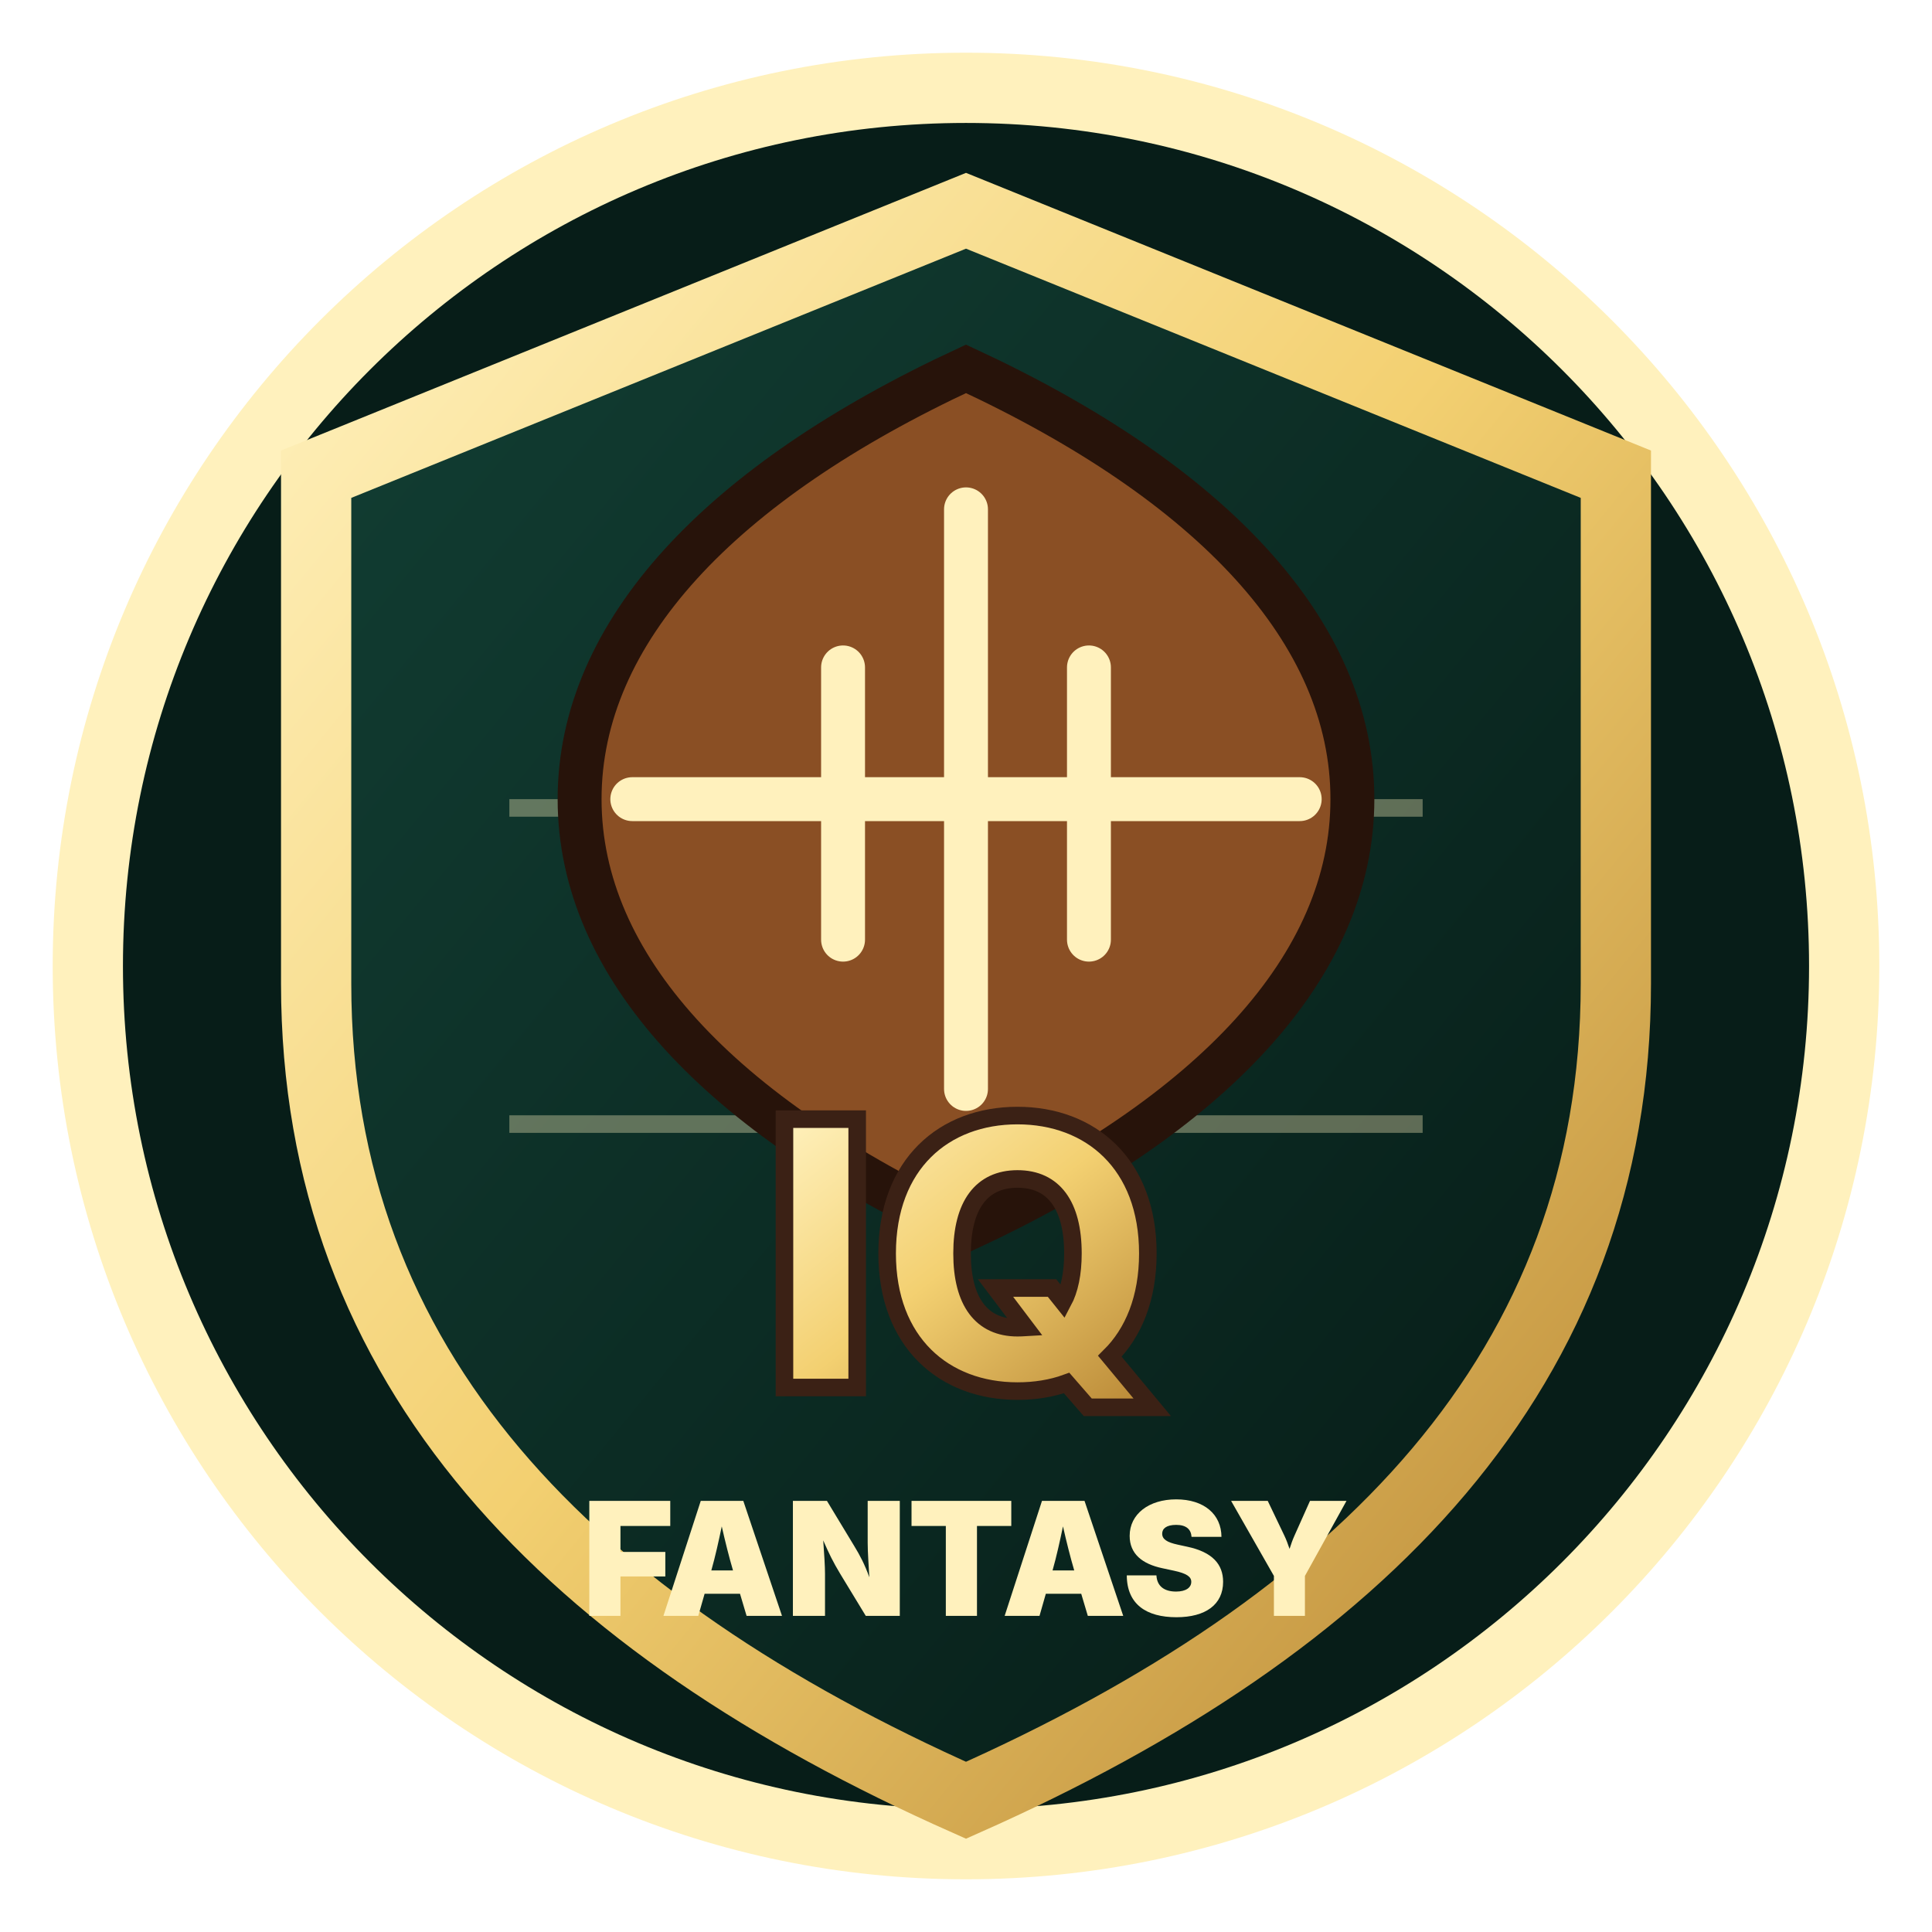
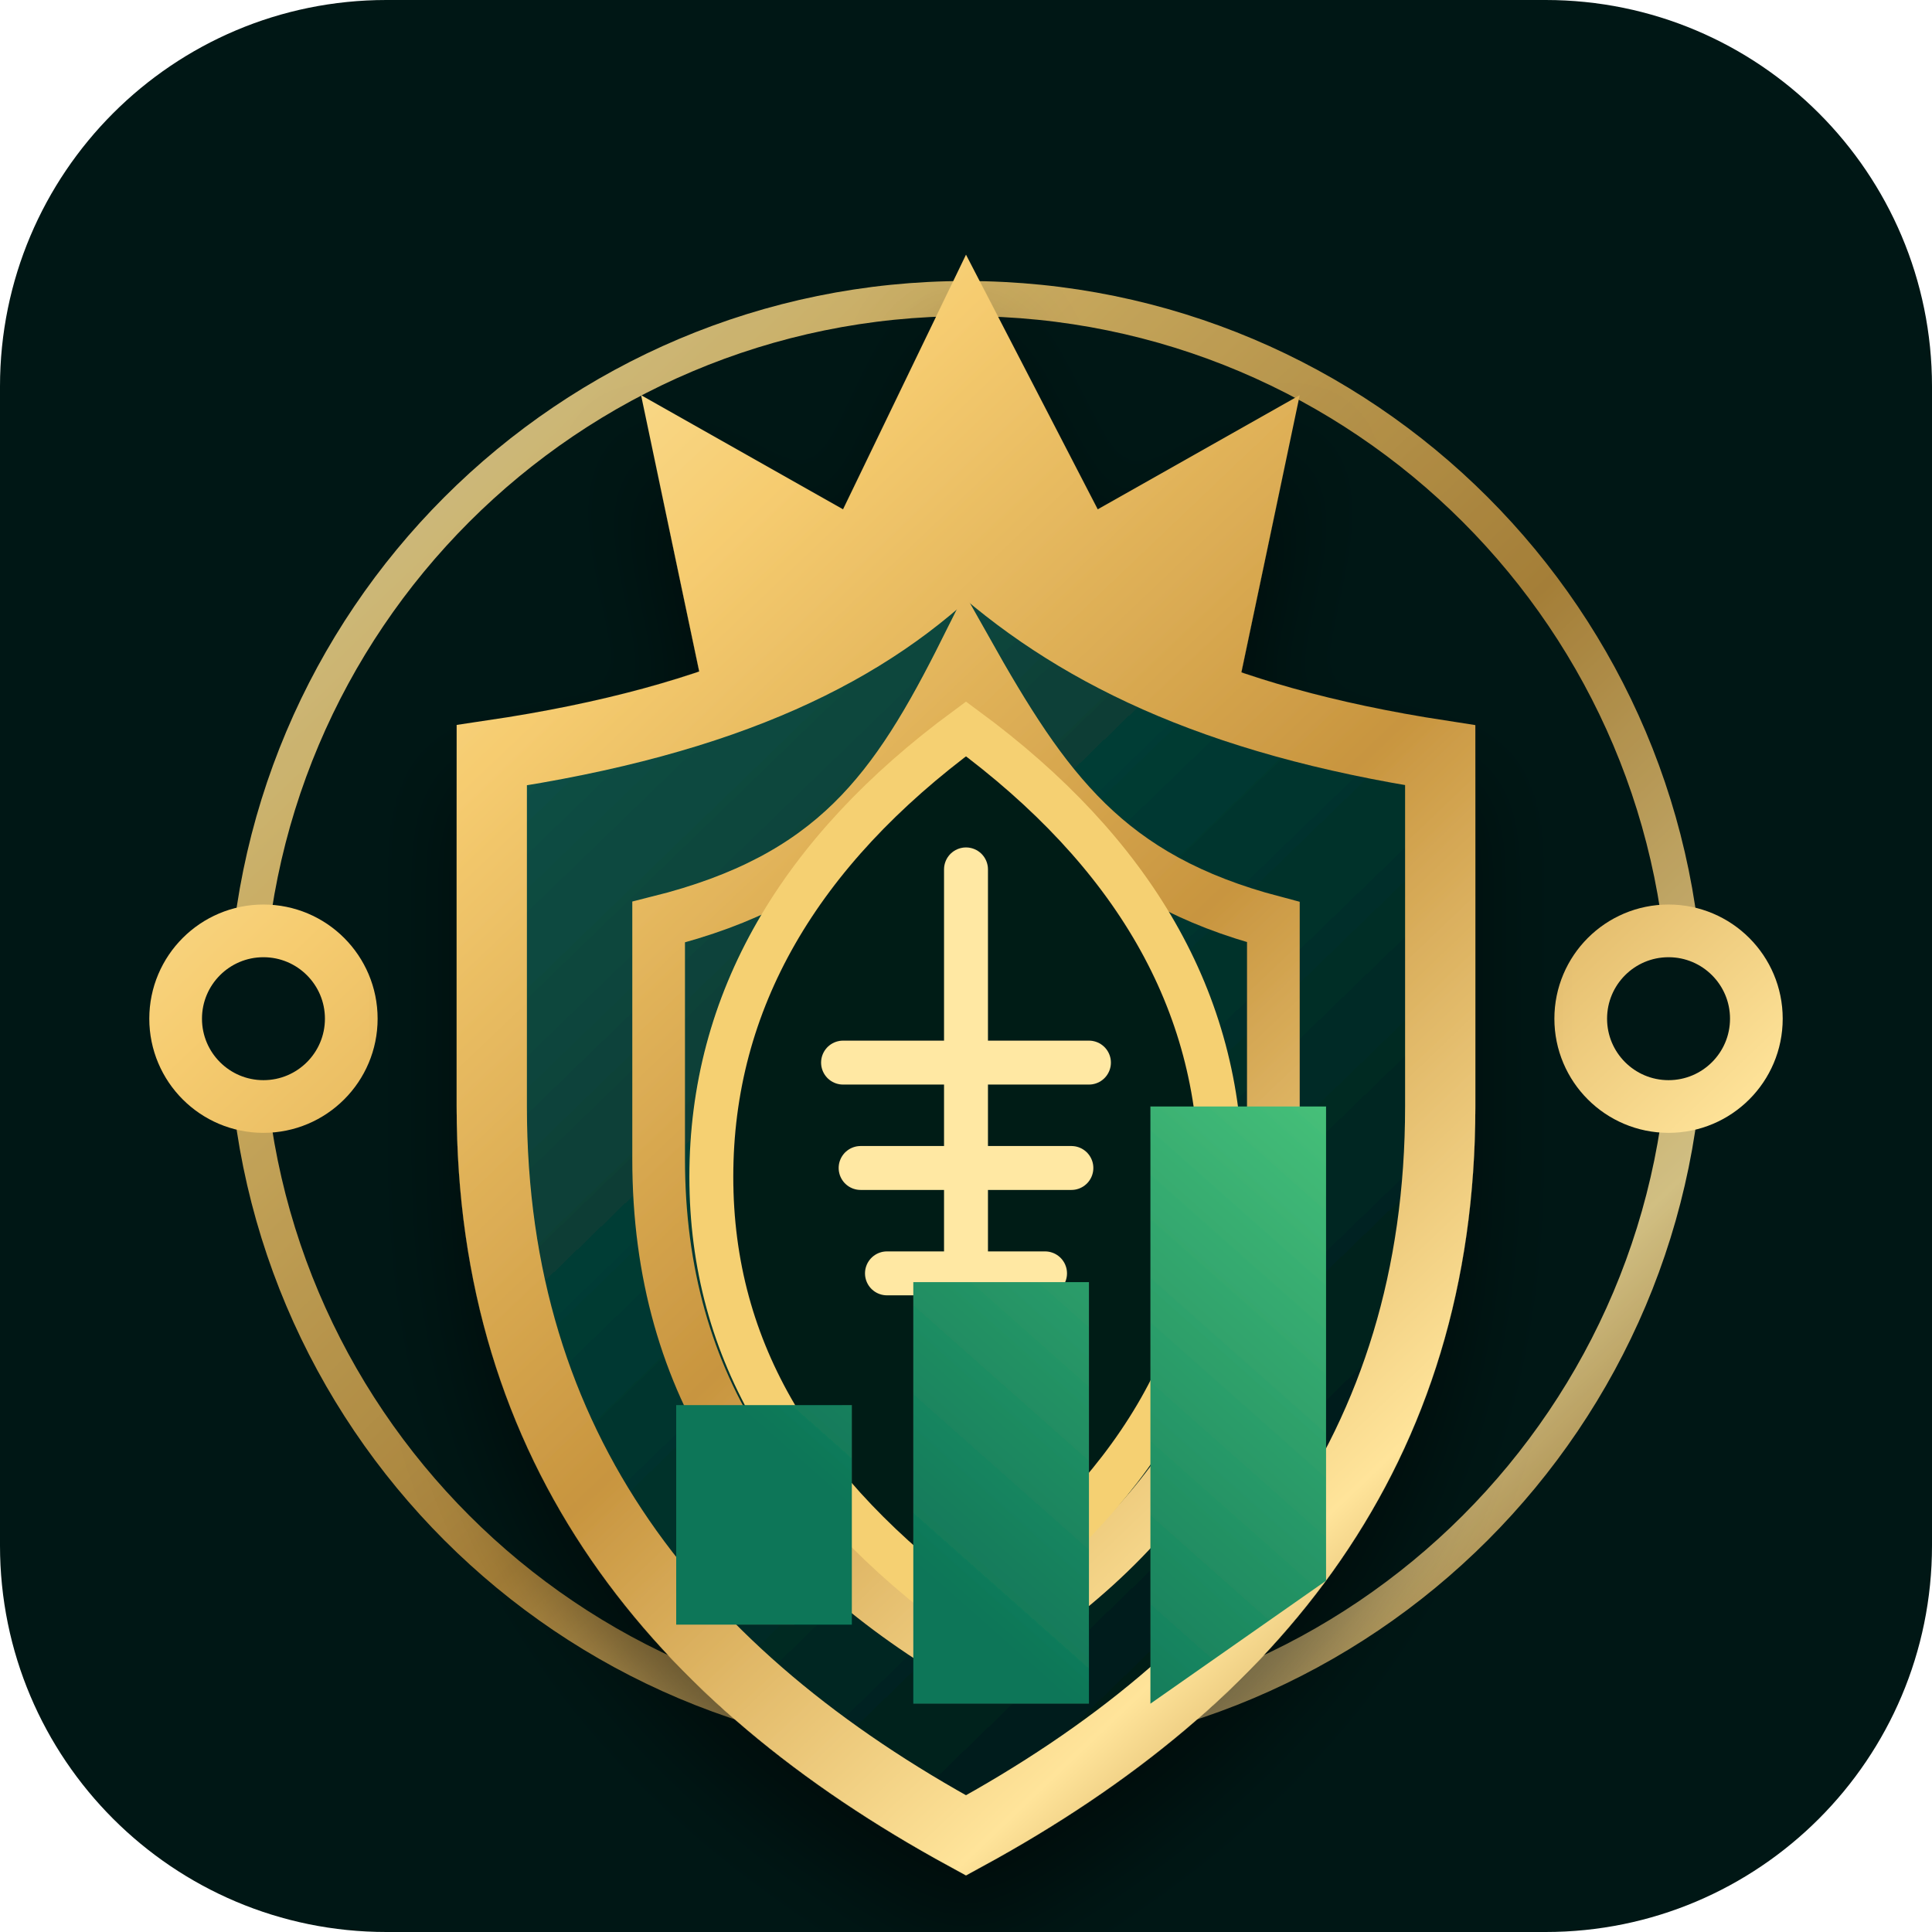
<svg xmlns="http://www.w3.org/2000/svg" viewBox="0 0 220 220" role="img" aria-labelledby="title desc">
  <defs>
-     <linearGradient id="field" x1="0" x2="1" y1="0" y2="1">
-       <stop offset="0" stop-color="#123f34" />
-       <stop offset="1" stop-color="#061a15" />
+     <linearGradient id="gold" x1="26" x2="184" y1="26" y2="192" gradientUnits="userSpaceOnUse">
+       <stop offset="0" stop-color="#fff4bd" />
+       <stop offset=".28" stop-color="#f6cc70" />
+       <stop offset=".58" stop-color="#c8953f" />
+       <stop offset=".84" stop-color="#ffe49a" />
+       <stop offset="1" stop-color="#a87527" />
    </linearGradient>
-     <linearGradient id="gold" x1="0" x2="1" y1="0" y2="1">
-       <stop offset="0" stop-color="#fff1bd" />
-       <stop offset="0.48" stop-color="#f3d071" />
-       <stop offset="1" stop-color="#b88735" />
+     <linearGradient id="emerald" x1="48" x2="168" y1="58" y2="182" gradientUnits="userSpaceOnUse">
+       <stop offset="0" stop-color="#0d5c50" />
+       <stop offset=".52" stop-color="#05362f" />
+       <stop offset="1" stop-color="#011412" />
    </linearGradient>
+     <linearGradient id="bars" x1="88" x2="150" y1="164" y2="94" gradientUnits="userSpaceOnUse">
+       <stop offset="0" stop-color="#0e7658" />
+       <stop offset="1" stop-color="#58d884" />
+     </linearGradient>
+     <filter id="shadow" x="-20%" y="-20%" width="140%" height="150%">
+       <feDropShadow dx="0" dy="7" stdDeviation="5" flood-color="#000806" flood-opacity=".45" />
+     </filter>
  </defs>
-   <circle cx="110" cy="110" r="104" fill="#fff1bd" />
-   <circle cx="110" cy="110" r="96" fill="#071d18" />
-   <path d="M110 24 184 54v58c0 44-29 73-74 93-45-20-74-49-74-93V54z" fill="url(#field)" stroke="url(#gold)" stroke-width="8" />
-   <path d="M58 92h104M58 128h104" stroke="#fff1bd" stroke-width="2" opacity=".35" />
-   <path d="M110 42c28 13 44 30 44 49s-16 36-44 49c-28-13-44-30-44-49s16-36 44-49z" fill="#8a4f24" stroke="#27130a" stroke-width="5" />
-   <path d="M72 91h76M110 58v66M96 76v31M110 72v39M124 76v31" stroke="#fff1bd" stroke-width="5" stroke-linecap="round" />
-   <text x="110" y="158" text-anchor="middle" font-family="Inter, Arial, sans-serif" font-size="42" font-weight="900" fill="url(#gold)" stroke="#3b2115" stroke-width="2">IQ</text>
-   <text x="110" y="184" text-anchor="middle" font-family="Inter, Arial, sans-serif" font-size="18" font-weight="900" fill="#fff1bd">FANTASY</text>
+   <rect width="220" height="220" rx="44" fill="#001715" />
+   <circle cx="110" cy="116" r="82" fill="none" stroke="url(#gold)" stroke-width="4" opacity=".82" />
+   <circle cx="30" cy="116" r="10" fill="#001715" stroke="url(#gold)" stroke-width="6" />
+   <circle cx="190" cy="116" r="10" fill="#001715" stroke="url(#gold)" stroke-width="6" />
+   <g filter="url(#shadow)">
+     <path d="M73 45l23 13 14-29 15 29 23-13-8 38H81z" fill="url(#gold)" />
+     <path d="M80 91c28-6 43-6 61 0l-31 15z" fill="#fff1bb" opacity=".92" />
+     <path d="M56 86c27-4 43-12 54-23 12 11 28 19 54 23v40c0 39-21 65-54 83-33-18-54-44-54-83z" fill="url(#emerald)" stroke="url(#gold)" stroke-width="8" />
+     <path d="M75 105c20-5 27-15 35-31 9 16 16 26 35 31v27c0 26-13 44-35 57-22-13-35-31-35-57z" fill="none" stroke="url(#gold)" stroke-width="6" />
+     <path d="M110 83c19 14 29 31 29 51s-10 36-29 50c-19-14-29-30-29-50s10-37 29-51z" fill="#061d19" stroke="#f5d072" stroke-width="5" />
+     <path d="M110 99v50M96 121h28M98 133h24M101 145h18" stroke="#ffe8a3" stroke-width="5" stroke-linecap="round" />
+     <path d="M77 160h20v25H77zM104 146h20v48h-20zM131 126h20v54l-20 14z" fill="url(#bars)" />
+   </g>
</svg>
